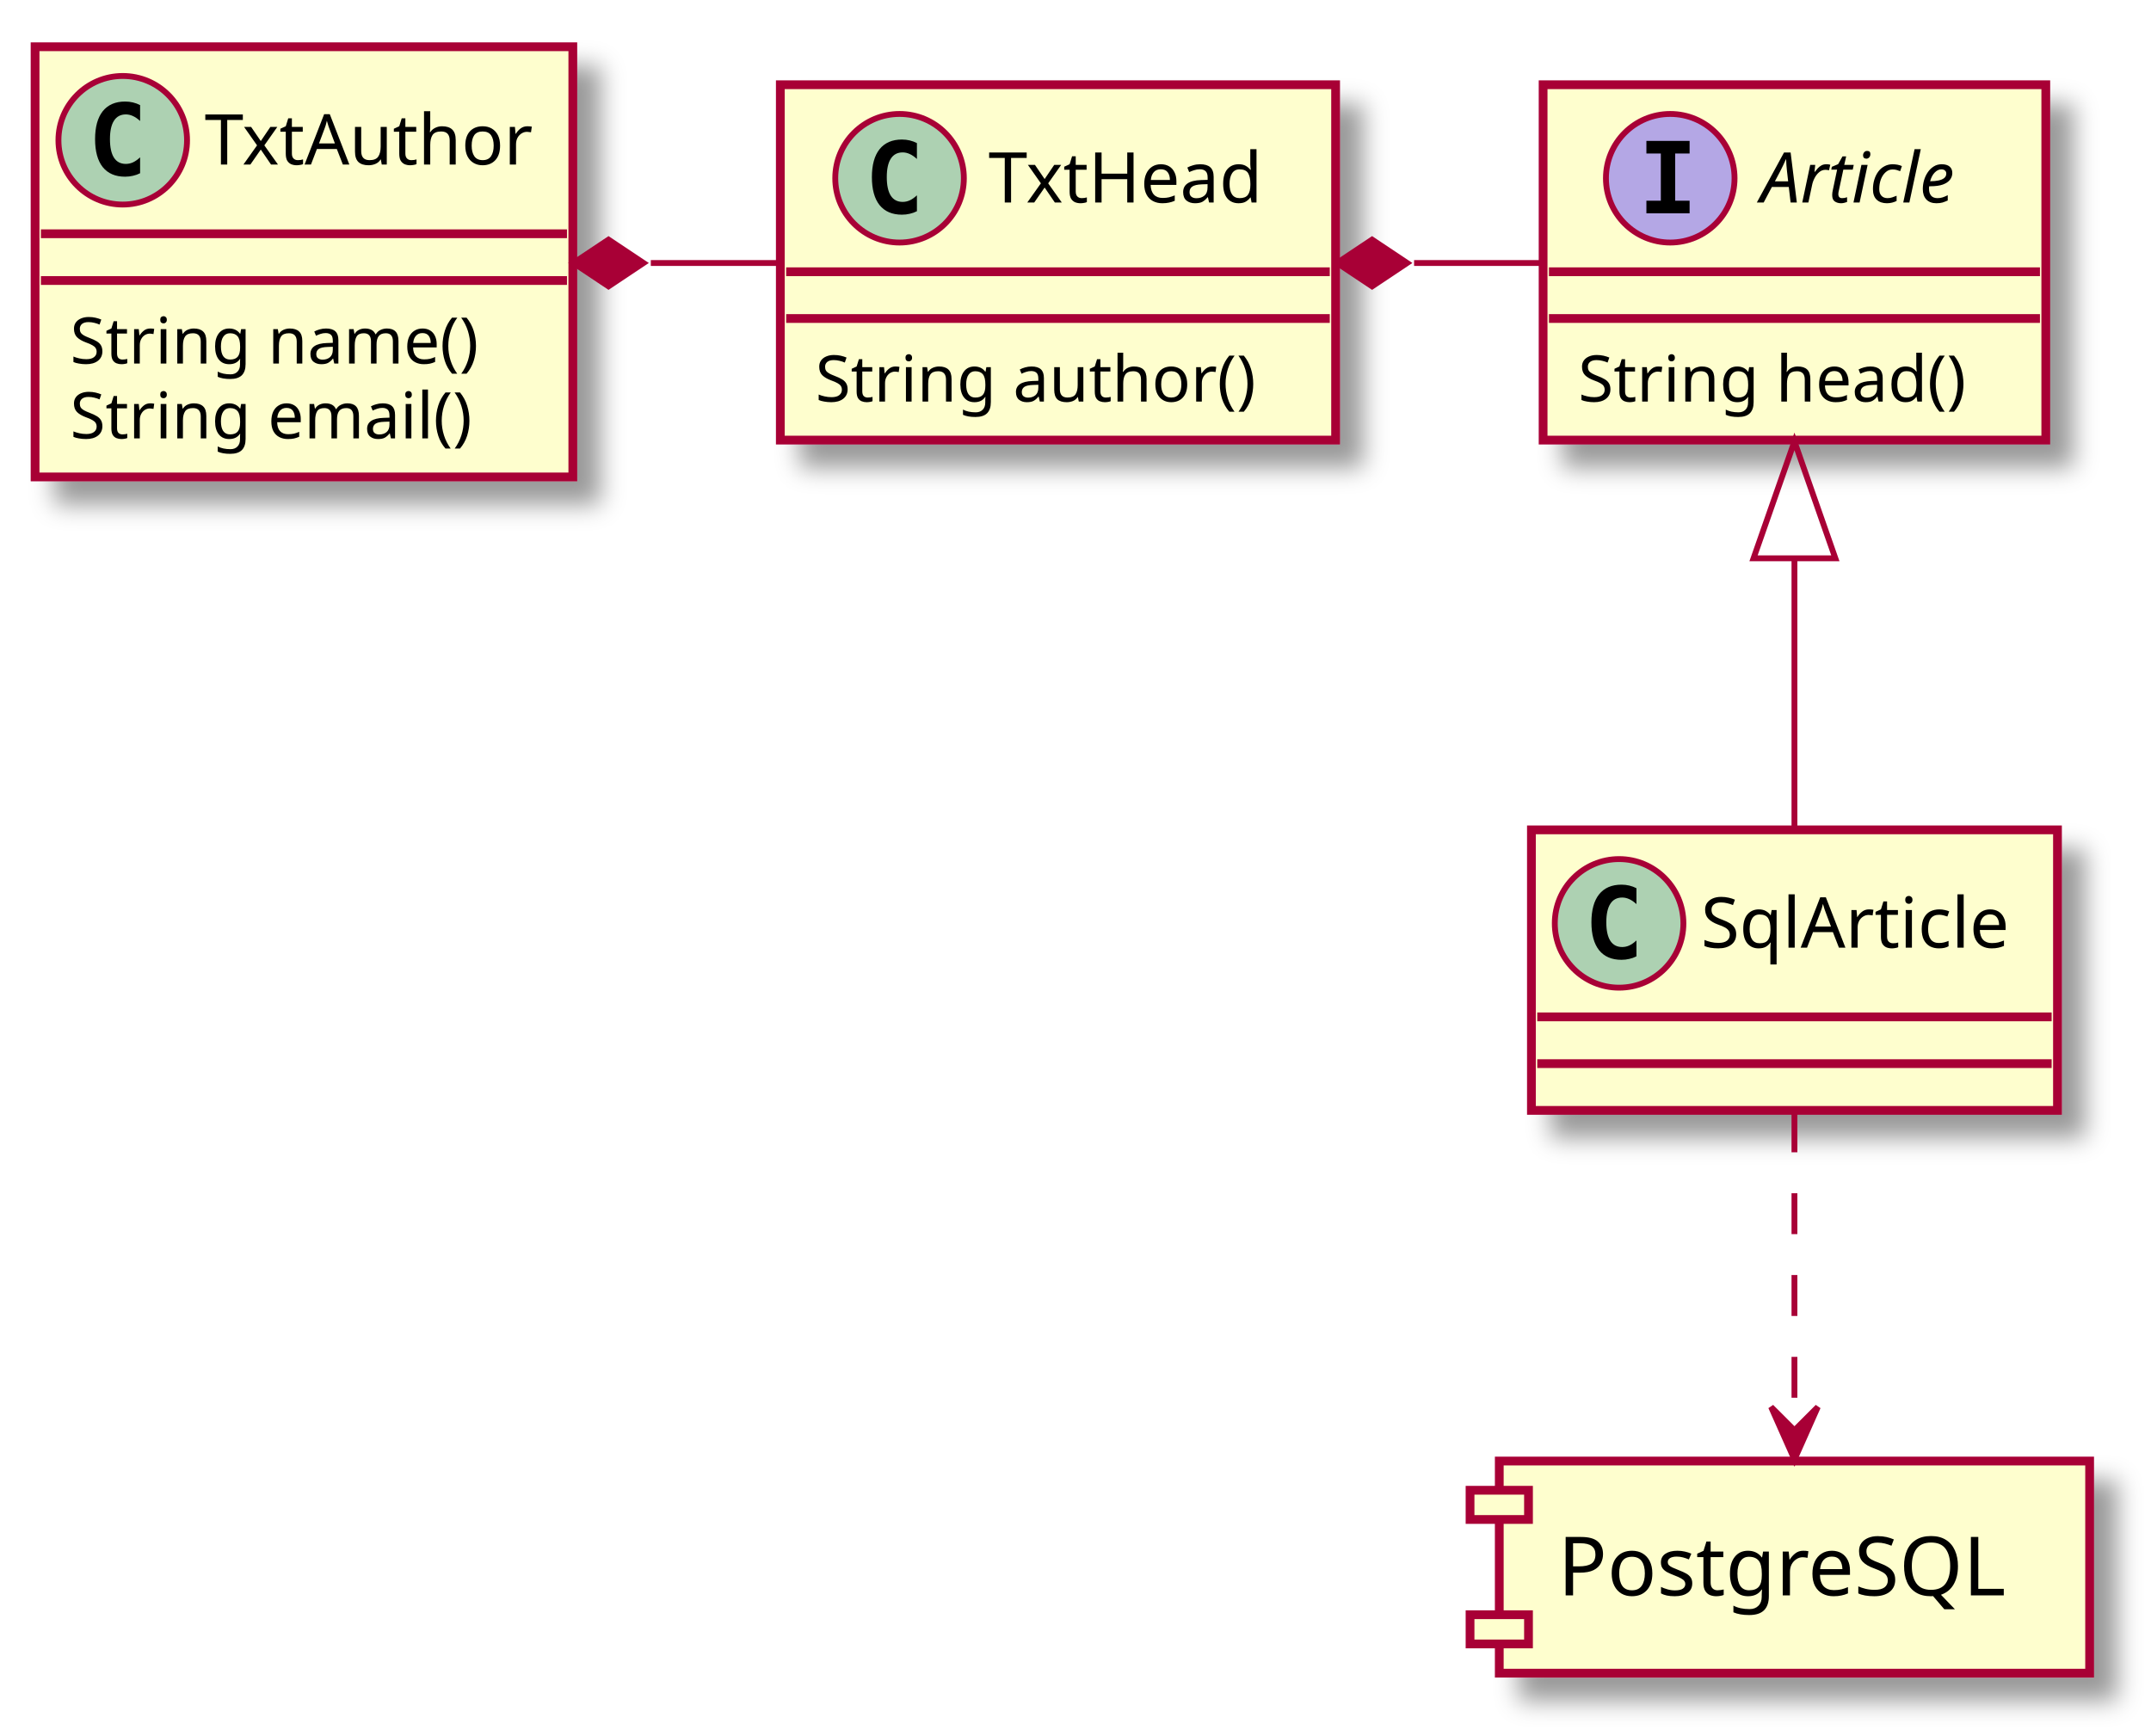
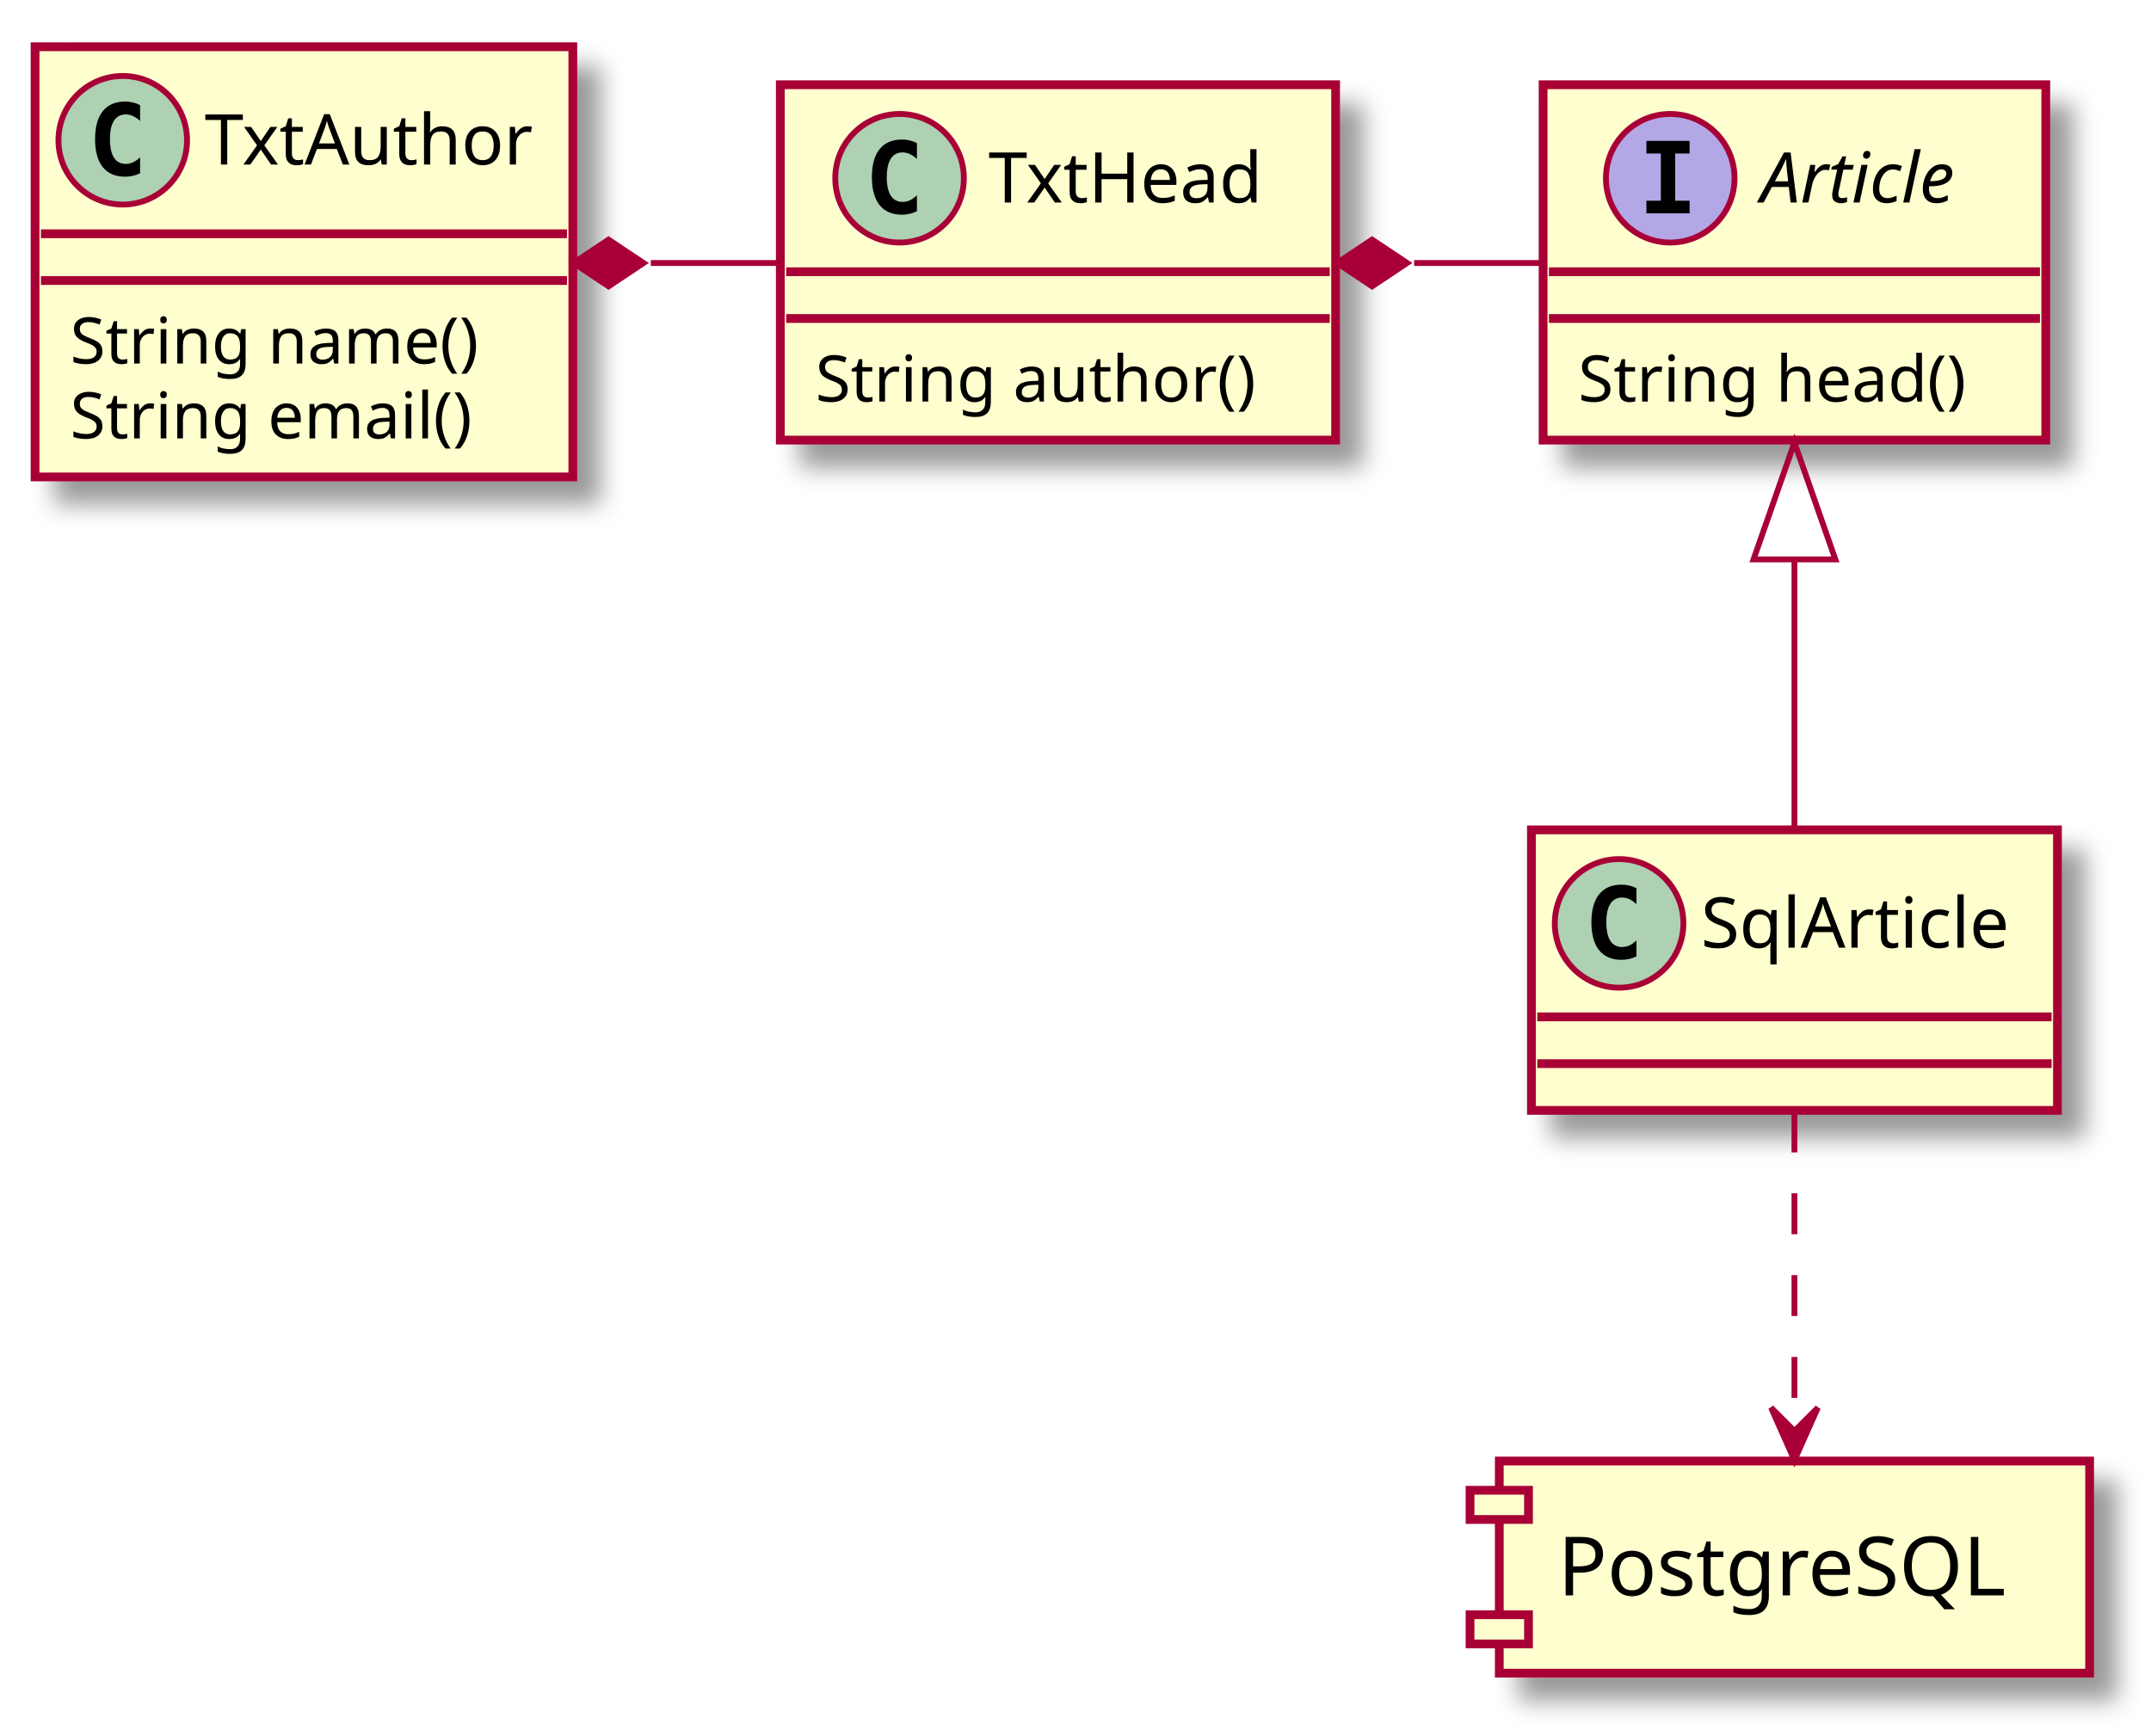
<svg xmlns="http://www.w3.org/2000/svg" contentScriptType="application/ecmascript" contentStyleType="text/css" height="297px" preserveAspectRatio="none" style="width:368px;height:297px;" version="1.1" viewBox="0 0 368 297" width="368px" zoomAndPan="magnify">
  <defs>
    <filter height="300%" id="f1kqucwdlkjggv" width="300%" x="-1" y="-1">
      <feGaussianBlur result="blurOut" stdDeviation="2.0" />
      <feColorMatrix in="blurOut" result="blurOut2" type="matrix" values="0 0 0 0 0 0 0 0 0 0 0 0 0 0 0 0 0 0 .4 0" />
      <feOffset dx="4.0" dy="4.0" in="blurOut2" result="blurOut3" />
      <feBlend in="SourceGraphic" in2="blurOut3" mode="normal" />
    </filter>
  </defs>
  <g>
    <rect fill="#FEFECE" filter="url(#f1kqucwdlkjggv)" height="60.805" id="Article" style="stroke: #A80036; stroke-width: 1.5;" width="86" x="264" y="14.5" />
    <ellipse cx="285.75" cy="30.5" fill="#B4A7E5" rx="11" ry="11" style="stroke: #A80036; stroke-width: 1.0;" />
    <path d="M281.672,26.266 L281.672,24.109 L289.062,24.109 L289.062,26.266 L286.594,26.266 L286.594,34.344 L289.062,34.344 L289.062,36.5 L281.672,36.5 L281.672,34.344 L284.141,34.344 L284.141,26.266 L281.672,26.266 Z " />
    <text fill="#000000" font-family="sans-serif" font-size="12" font-style="italic" lengthAdjust="spacingAndGlyphs" textLength="39" x="301.25" y="34.654">Article</text>
    <line style="stroke: #A80036; stroke-width: 1.5;" x1="265" x2="349" y1="46.5" y2="46.5" />
    <line style="stroke: #A80036; stroke-width: 1.5;" x1="265" x2="349" y1="54.5" y2="54.5" />
    <text fill="#000000" font-family="sans-serif" font-size="11" lengthAdjust="spacingAndGlyphs" textLength="74" x="270" y="68.71">String head()</text>
    <rect fill="#FEFECE" filter="url(#f1kqucwdlkjggv)" height="73.609" id="TxtAuthor" style="stroke: #A80036; stroke-width: 1.5;" width="92" x="6" y="8" />
    <ellipse cx="21" cy="24" fill="#ADD1B2" rx="11" ry="11" style="stroke: #A80036; stroke-width: 1.0;" />
    <path d="M23.969,29.641 Q23.391,29.938 22.75,30.078 Q22.109,30.234 21.406,30.234 Q18.906,30.234 17.578,28.594 Q16.266,26.938 16.266,23.812 Q16.266,20.688 17.578,19.031 Q18.906,17.375 21.406,17.375 Q22.109,17.375 22.75,17.531 Q23.406,17.688 23.969,17.984 L23.969,20.703 Q23.344,20.125 22.75,19.859 Q22.156,19.578 21.531,19.578 Q20.188,19.578 19.5,20.656 Q18.812,21.719 18.812,23.812 Q18.812,25.906 19.5,26.984 Q20.188,28.047 21.531,28.047 Q22.156,28.047 22.75,27.781 Q23.344,27.5 23.969,26.922 L23.969,29.641 Z " />
    <text fill="#000000" font-family="sans-serif" font-size="12" lengthAdjust="spacingAndGlyphs" textLength="60" x="35" y="28.154">TxtAuthor</text>
    <line style="stroke: #A80036; stroke-width: 1.5;" x1="7" x2="97" y1="40" y2="40" />
    <line style="stroke: #A80036; stroke-width: 1.5;" x1="7" x2="97" y1="48" y2="48" />
    <text fill="#000000" font-family="sans-serif" font-size="11" lengthAdjust="spacingAndGlyphs" textLength="78" x="12" y="62.21">String name()</text>
    <text fill="#000000" font-family="sans-serif" font-size="11" lengthAdjust="spacingAndGlyphs" textLength="77" x="12" y="75.015">String email()</text>
    <rect fill="#FEFECE" filter="url(#f1kqucwdlkjggv)" height="60.805" id="TxtHead" style="stroke: #A80036; stroke-width: 1.5;" width="95" x="133.5" y="14.5" />
    <ellipse cx="153.9" cy="30.5" fill="#ADD1B2" rx="11" ry="11" style="stroke: #A80036; stroke-width: 1.0;" />
    <path d="M156.869,36.141 Q156.291,36.438 155.65,36.578 Q155.009,36.734 154.306,36.734 Q151.806,36.734 150.478,35.094 Q149.166,33.438 149.166,30.312 Q149.166,27.188 150.478,25.531 Q151.806,23.875 154.306,23.875 Q155.009,23.875 155.65,24.031 Q156.306,24.188 156.869,24.484 L156.869,27.203 Q156.244,26.625 155.65,26.359 Q155.056,26.078 154.431,26.078 Q153.088,26.078 152.4,27.156 Q151.713,28.219 151.713,30.312 Q151.713,32.406 152.4,33.484 Q153.088,34.547 154.431,34.547 Q155.056,34.547 155.65,34.281 Q156.244,34 156.869,33.422 L156.869,36.141 Z " />
    <text fill="#000000" font-family="sans-serif" font-size="12" lengthAdjust="spacingAndGlyphs" textLength="51" x="169.1" y="34.654">TxtHead</text>
    <line style="stroke: #A80036; stroke-width: 1.5;" x1="134.5" x2="227.5" y1="46.5" y2="46.5" />
    <line style="stroke: #A80036; stroke-width: 1.5;" x1="134.5" x2="227.5" y1="54.5" y2="54.5" />
    <text fill="#000000" font-family="sans-serif" font-size="11" lengthAdjust="spacingAndGlyphs" textLength="83" x="139.5" y="68.71">String author()</text>
    <rect fill="#FEFECE" filter="url(#f1kqucwdlkjggv)" height="48" id="SqlArticle" style="stroke: #A80036; stroke-width: 1.5;" width="90" x="262" y="142" />
    <ellipse cx="277" cy="158" fill="#ADD1B2" rx="11" ry="11" style="stroke: #A80036; stroke-width: 1.0;" />
    <path d="M279.969,163.641 Q279.391,163.938 278.75,164.078 Q278.109,164.234 277.406,164.234 Q274.906,164.234 273.578,162.594 Q272.266,160.938 272.266,157.812 Q272.266,154.688 273.578,153.031 Q274.906,151.375 277.406,151.375 Q278.109,151.375 278.75,151.531 Q279.406,151.688 279.969,151.984 L279.969,154.703 Q279.344,154.125 278.75,153.859 Q278.156,153.578 277.531,153.578 Q276.188,153.578 275.5,154.656 Q274.812,155.719 274.812,157.812 Q274.812,159.906 275.5,160.984 Q276.188,162.047 277.531,162.047 Q278.156,162.047 278.75,161.781 Q279.344,161.5 279.969,160.922 L279.969,163.641 Z " />
    <text fill="#000000" font-family="sans-serif" font-size="12" lengthAdjust="spacingAndGlyphs" textLength="58" x="291" y="162.154">SqlArticle</text>
    <line style="stroke: #A80036; stroke-width: 1.5;" x1="263" x2="351" y1="174" y2="174" />
    <line style="stroke: #A80036; stroke-width: 1.5;" x1="263" x2="351" y1="182" y2="182" />
    <rect fill="#FEFECE" filter="url(#f1kqucwdlkjggv)" height="36.297" style="stroke: #A80036; stroke-width: 1.5;" width="101" x="256.5" y="250" />
    <rect fill="#FEFECE" height="5" style="stroke: #A80036; stroke-width: 1.5;" width="10" x="251.5" y="255" />
    <rect fill="#FEFECE" height="5" style="stroke: #A80036; stroke-width: 1.5;" width="10" x="251.5" y="276.297" />
    <text fill="#000000" font-family="sans-serif" font-size="14" lengthAdjust="spacingAndGlyphs" textLength="81" x="266.5" y="272.995">PostgreSQL</text>
-     <path d="M111.343,45 C118.696,45 126.049,45 133.401,45 " fill="none" id="TxtAuthor&lt;-TxtHead" style="stroke: #A80036; stroke-width: 1.0;" />
-     <polygon fill="#A80036" points="98.107,45,104.107,49,110.107,45,104.107,41,98.107,45" style="stroke: #A80036; stroke-width: 1.0;" />
-     <path d="M241.925,45 C249.249,45 256.573,45 263.897,45 " fill="none" id="TxtHead&lt;-Article" style="stroke: #A80036; stroke-width: 1.0;" />
-     <polygon fill="#A80036" points="228.742,45,234.742,49,240.742,45,234.742,41,228.742,45" style="stroke: #A80036; stroke-width: 1.0;" />
-     <path d="M307,95.679 C307,111.716 307,128.7 307,141.959 " fill="none" id="Article&lt;-SqlArticle" style="stroke: #A80036; stroke-width: 1.0;" />
-     <polygon fill="none" points="300,95.533,307,75.533,314,95.533,300,95.533" style="stroke: #A80036; stroke-width: 1.0;" />
-     <path d="M307,190.173 C307,206.58 307,228.167 307,244.443 " fill="none" id="SqlArticle-&gt;PostgreSQL" style="stroke: #A80036; stroke-width: 1.0; stroke-dasharray: 7.0,7.0;" />
-     <polygon fill="#A80036" points="307,249.744,311,240.744,307,244.744,303,240.744,307,249.744" style="stroke: #A80036; stroke-width: 1.0;" />
+     <path d="M111.34,45 C118.7,45 126.05,45 133.4,45 " fill="none" id="TxtAuthor&lt;-TxtHead" style="stroke: #A80036; stroke-width: 1.0;" />
+     <polygon fill="#A80036" points="98.11,45,104.11,49,110.11,45,104.11,41,98.11,45" style="stroke: #A80036; stroke-width: 1.0;" />
+     <path d="M241.93,45 C249.25,45 256.57,45 263.9,45 " fill="none" id="TxtHead&lt;-Article" style="stroke: #A80036; stroke-width: 1.0;" />
+     <polygon fill="#A80036" points="228.74,45,234.74,49,240.74,45,234.74,41,228.74,45" style="stroke: #A80036; stroke-width: 1.0;" />
+     <path d="M307,95.84 C307,111.87 307,128.87 307,142 " fill="none" id="Article&lt;-SqlArticle" style="stroke: #A80036; stroke-width: 1.0;" />
+     <polygon fill="none" points="300,95.72,307,75.72,314,95.72,300,95.72" style="stroke: #A80036; stroke-width: 1.0;" />
+     <path d="M307,190.19 C307,206.57 307,228.4 307,244.6 " fill="none" id="SqlArticle-&gt;PostgreSQL" style="stroke: #A80036; stroke-width: 1.0; stroke-dasharray: 7.0,7.0;" />
+     <polygon fill="#A80036" points="307,249.87,311,240.87,307,244.87,303,240.87,307,249.87" style="stroke: #A80036; stroke-width: 1.0;" />
  </g>
</svg>
